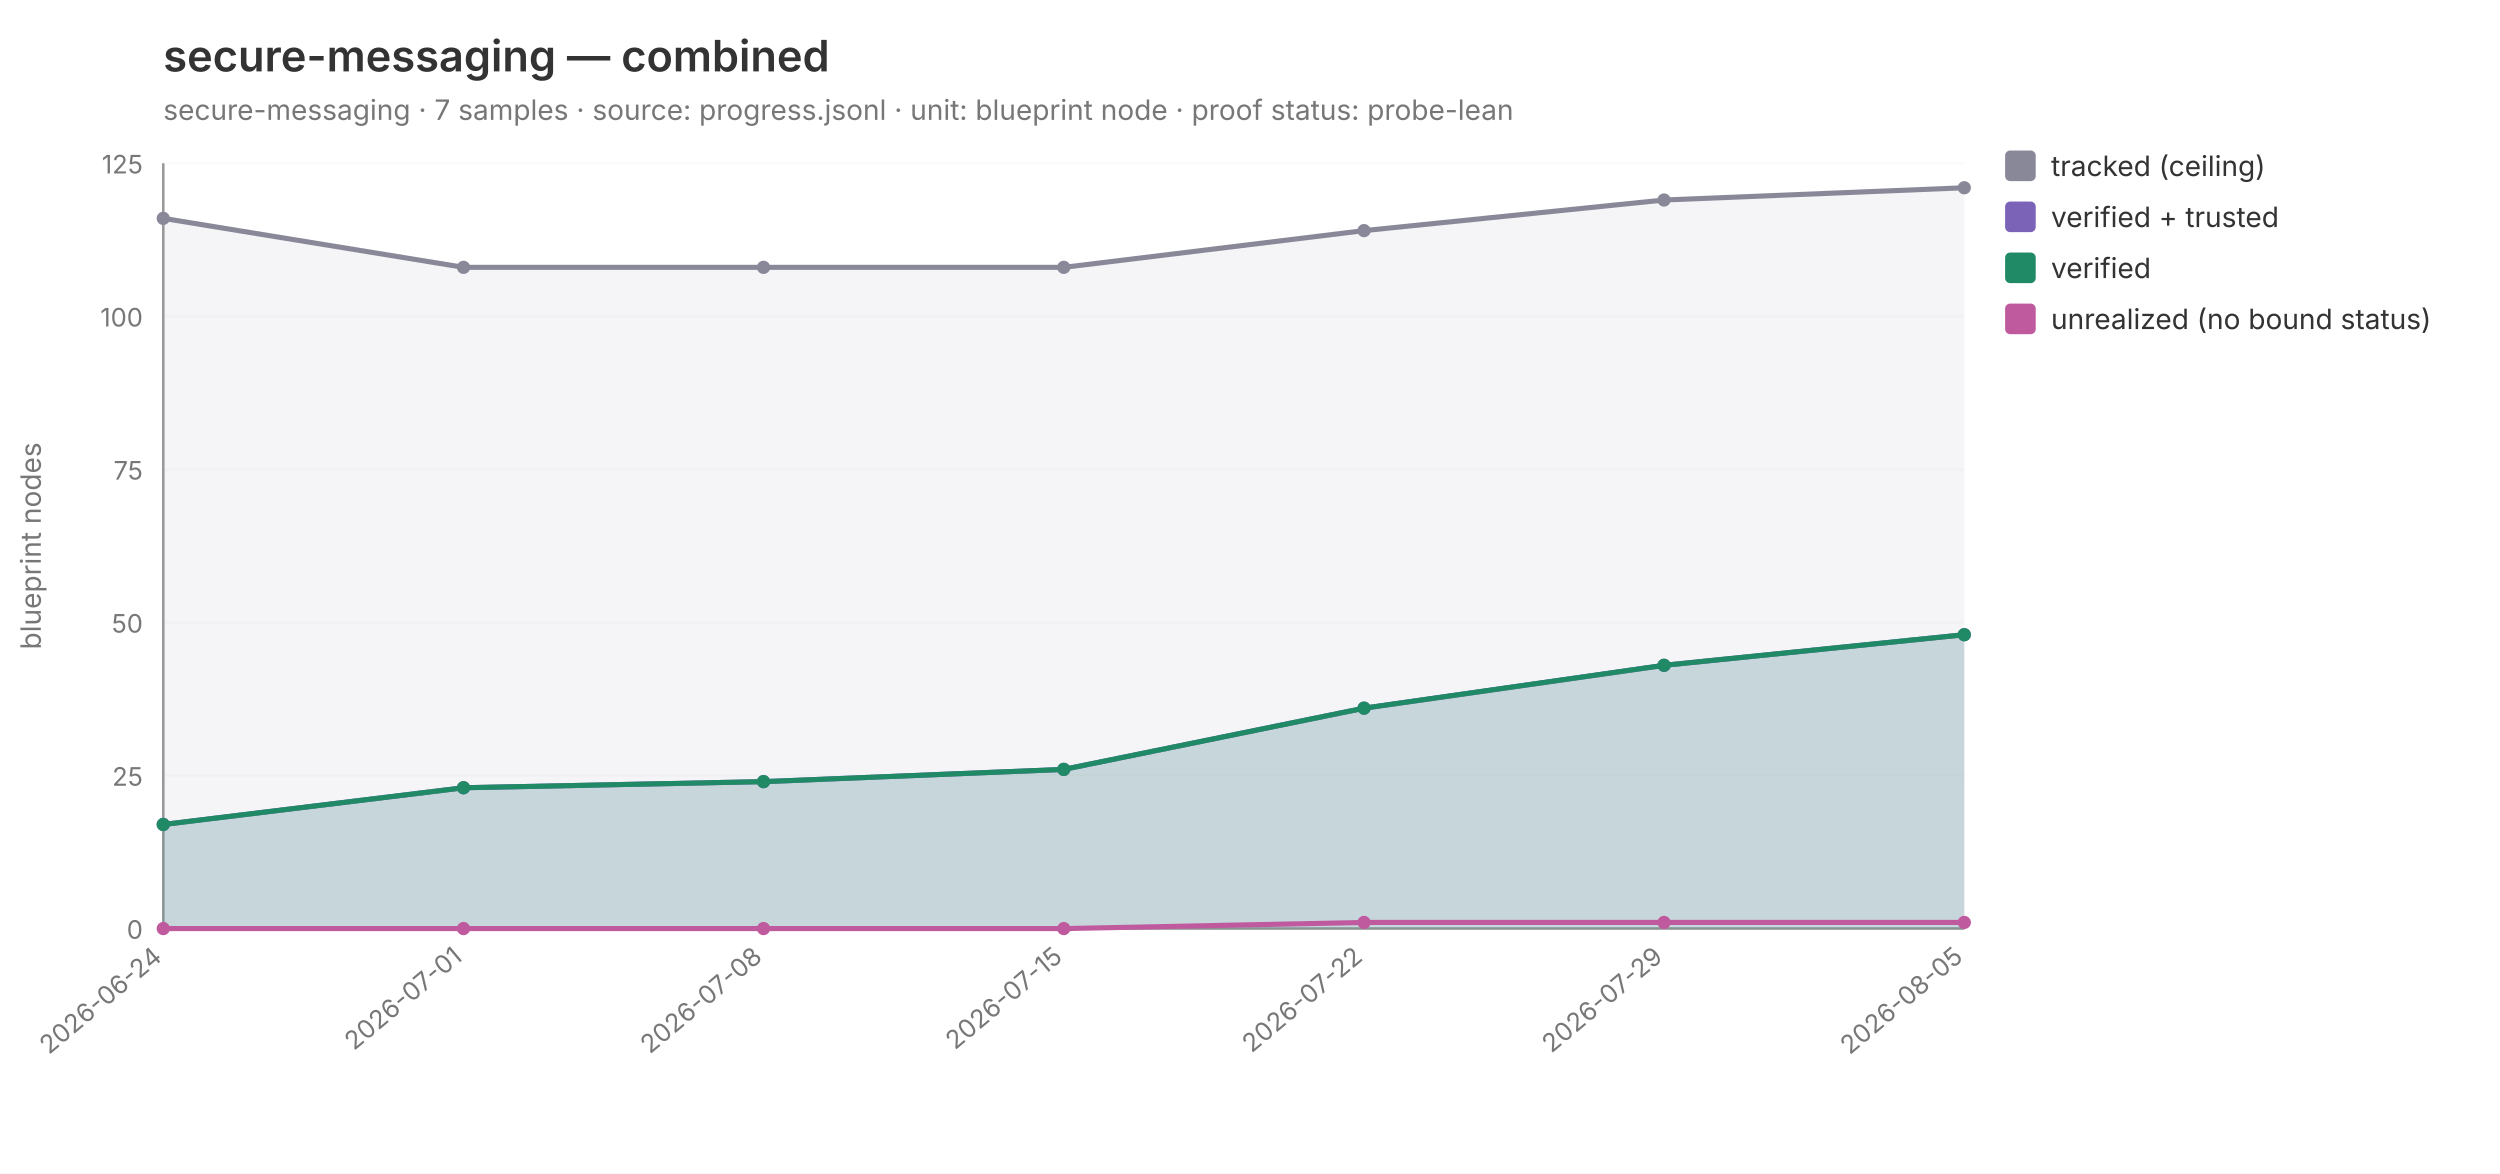
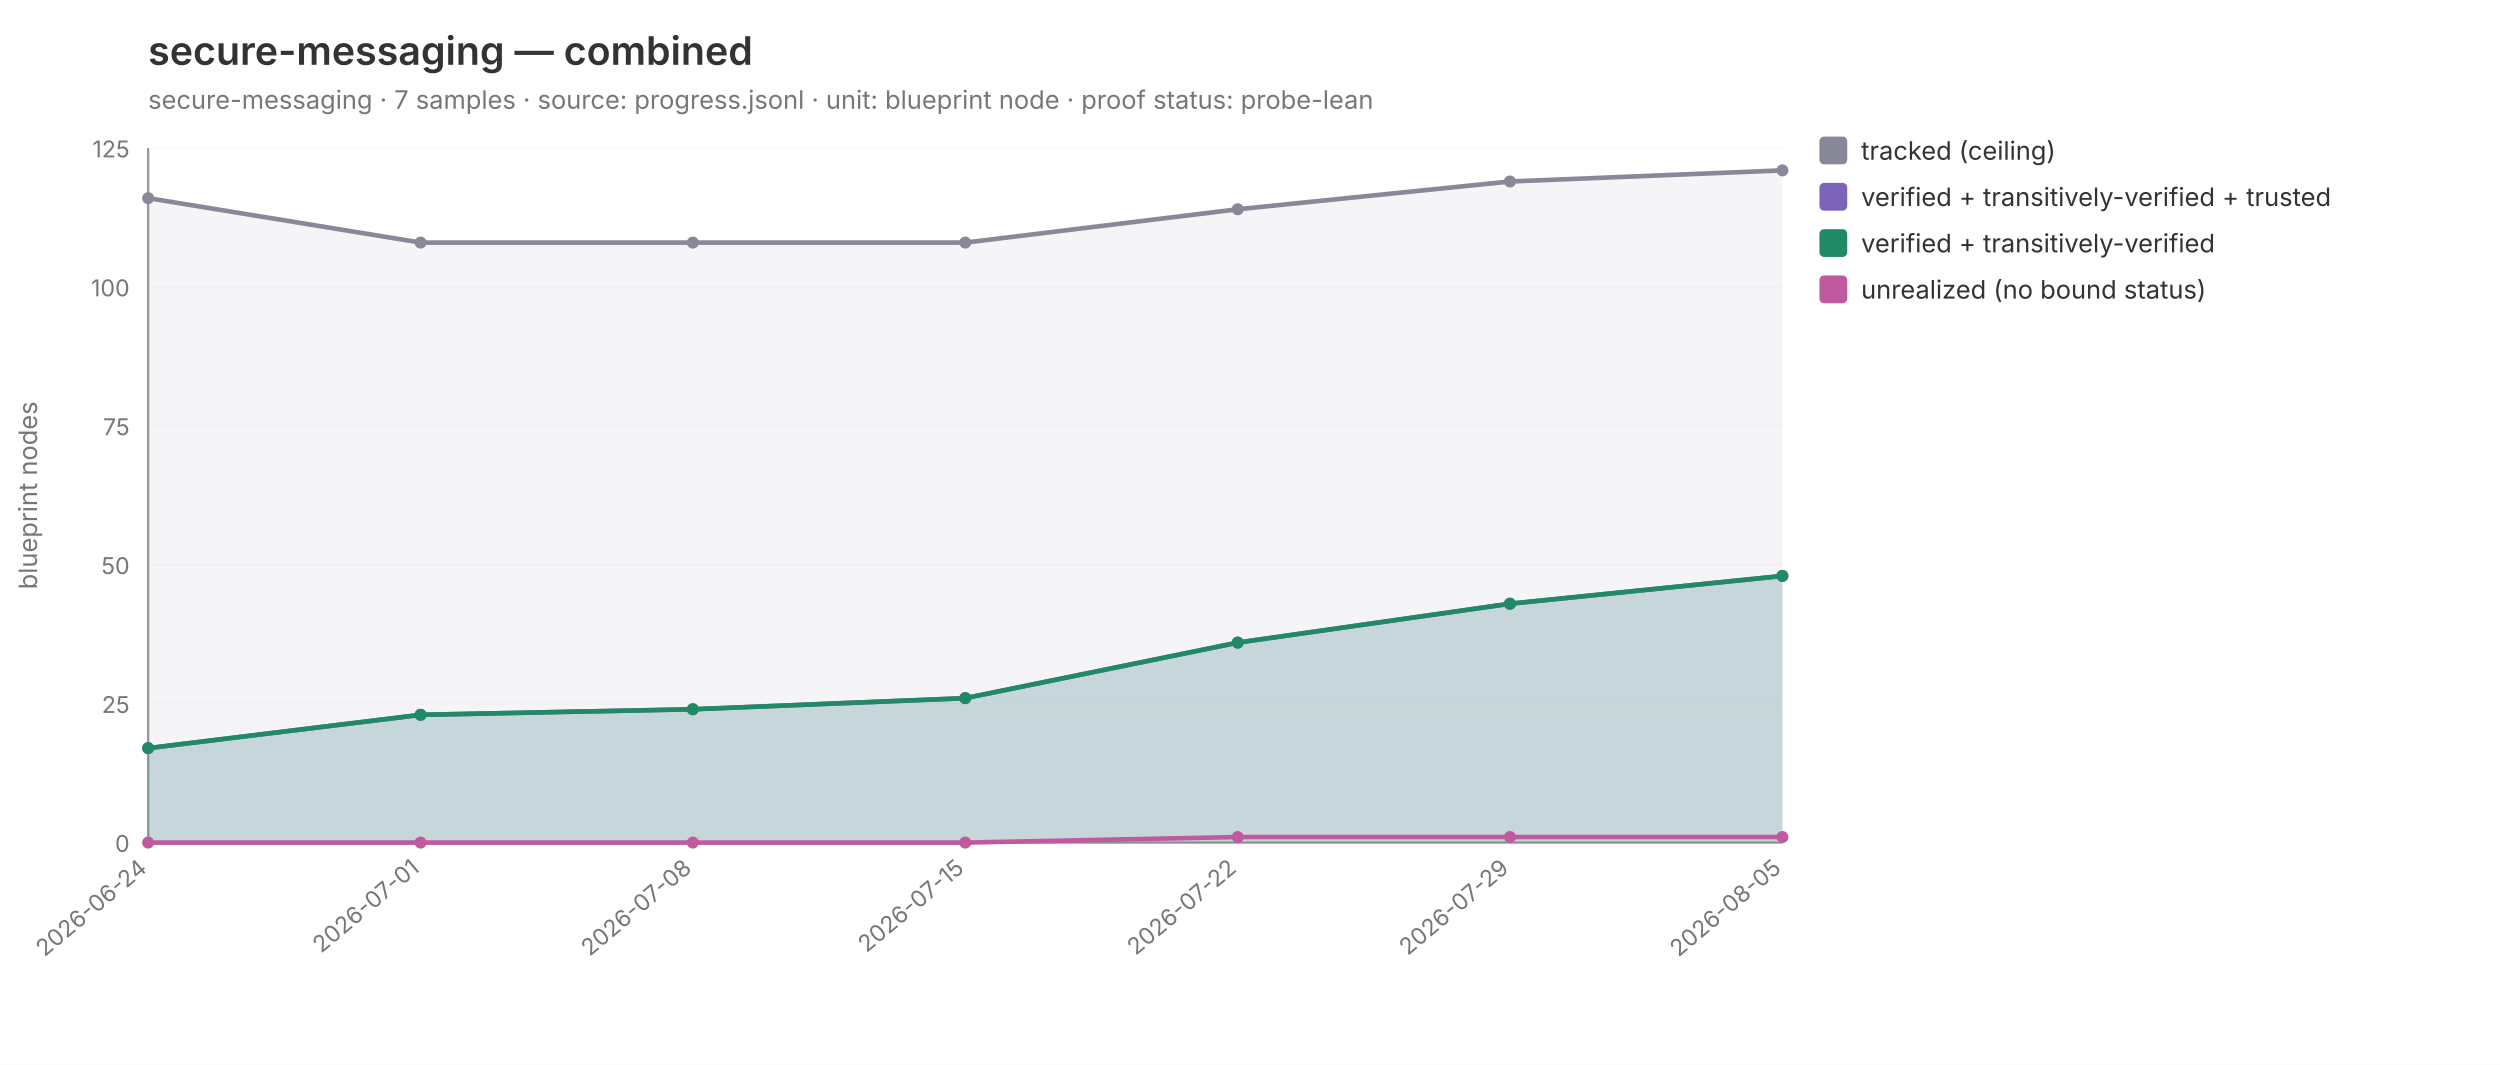
- <svg xmlns="http://www.w3.org/2000/svg" width="980" height="460" viewBox="0 0 980 460" font-family="system-ui, -apple-system, Segoe UI, sans-serif">
-   <rect width="980" height="460" fill="#FFFFFF" />
+ <svg xmlns="http://www.w3.org/2000/svg" width="1080" height="460" viewBox="0 0 1080 460" font-family="system-ui, -apple-system, Segoe UI, sans-serif">
+   <rect width="1080" height="460" fill="#FFFFFF" />
  <text x="64" y="28" font-size="17" font-weight="600" fill="#333333">secure-messaging — combined</text>
  <text x="64" y="47" font-size="11" fill="#777777">secure-messaging · 7 samples · source: progress.jsonl · unit: blueprint node · proof status: probe-lean</text>
  <line x1="64" y1="364.0" x2="770" y2="364.0" stroke="#E4E4E422" />
  <text x="56" y="368.0" font-size="10" text-anchor="end" fill="#777777">0</text>
  <line x1="64" y1="304.0" x2="770" y2="304.0" stroke="#E4E4E422" />
  <text x="56" y="308.0" font-size="10" text-anchor="end" fill="#777777">25</text>
  <line x1="64" y1="244.0" x2="770" y2="244.0" stroke="#E4E4E422" />
  <text x="56" y="248.0" font-size="10" text-anchor="end" fill="#777777">50</text>
  <line x1="64" y1="184.0" x2="770" y2="184.0" stroke="#E4E4E422" />
  <text x="56" y="188.0" font-size="10" text-anchor="end" fill="#777777">75</text>
  <line x1="64" y1="124.0" x2="770" y2="124.0" stroke="#E4E4E422" />
  <text x="56" y="128.0" font-size="10" text-anchor="end" fill="#777777">100</text>
  <line x1="64" y1="64.0" x2="770" y2="64.0" stroke="#E4E4E422" />
  <text x="56" y="68.0" font-size="10" text-anchor="end" fill="#777777">125</text>
  <line x1="64" y1="64" x2="64" y2="364" stroke="#999999" />
  <line x1="64" y1="364" x2="770" y2="364" stroke="#999999" />
  <text x="16" y="214.0" font-size="11" fill="#777777" text-anchor="middle" transform="rotate(-90 16 214.0)">blueprint nodes</text>
  <text x="64.0" y="376.0" font-size="10" fill="#777777" text-anchor="end" transform="rotate(-40 64.0 376.0)">2026-06-24</text>
  <text x="181.7" y="376.0" font-size="10" fill="#777777" text-anchor="end" transform="rotate(-40 181.7 376.0)">2026-07-01</text>
  <text x="299.3" y="376.0" font-size="10" fill="#777777" text-anchor="end" transform="rotate(-40 299.3 376.0)">2026-07-08</text>
  <text x="417.0" y="376.0" font-size="10" fill="#777777" text-anchor="end" transform="rotate(-40 417.0 376.0)">2026-07-15</text>
  <text x="534.7" y="376.0" font-size="10" fill="#777777" text-anchor="end" transform="rotate(-40 534.7 376.0)">2026-07-22</text>
  <text x="652.3" y="376.0" font-size="10" fill="#777777" text-anchor="end" transform="rotate(-40 652.3 376.0)">2026-07-29</text>
  <text x="770.0" y="376.0" font-size="10" fill="#777777" text-anchor="end" transform="rotate(-40 770.0 376.0)">2026-08-05</text>
  <polygon points="64.0,85.6 181.7,104.8 299.3,104.8 417.0,104.8 534.7,90.4 652.3,78.4 770.0,73.6 770.0,364.0 64.0,364.0" fill="#888899" fill-opacity="0.08" stroke="none" />
  <polygon points="64.0,323.2 181.7,308.8 299.3,306.4 417.0,301.6 534.7,277.6 652.3,260.8 770.0,248.8 770.0,364.0 64.0,364.0" fill="#7B64B8" fill-opacity="0.12" stroke="none" />
  <polygon points="64.0,323.2 181.7,308.8 299.3,306.4 417.0,301.6 534.7,277.6 652.3,260.8 770.0,248.8 770.0,364.0 64.0,364.0" fill="#1F8A65" fill-opacity="0.16" stroke="none" />
  <polyline points="64.0,85.6 181.7,104.8 299.3,104.8 417.0,104.8 534.7,90.4 652.3,78.4 770.0,73.6" fill="none" stroke="#888899" stroke-width="2.0" stroke-linejoin="round" />
  <circle cx="64.0" cy="85.6" r="2.6" fill="#888899" />
  <circle cx="181.7" cy="104.8" r="2.6" fill="#888899" />
  <circle cx="299.3" cy="104.8" r="2.6" fill="#888899" />
  <circle cx="417.0" cy="104.8" r="2.6" fill="#888899" />
  <circle cx="534.7" cy="90.4" r="2.6" fill="#888899" />
  <circle cx="652.3" cy="78.4" r="2.6" fill="#888899" />
  <circle cx="770.0" cy="73.6" r="2.6" fill="#888899" />
  <polyline points="64.0,323.2 181.7,308.8 299.3,306.4 417.0,301.6 534.7,277.6 652.3,260.8 770.0,248.8" fill="none" stroke="#7B64B8" stroke-width="2.0" stroke-linejoin="round" />
  <circle cx="64.0" cy="323.2" r="2.6" fill="#7B64B8" />
  <circle cx="181.7" cy="308.8" r="2.6" fill="#7B64B8" />
  <circle cx="299.3" cy="306.4" r="2.6" fill="#7B64B8" />
  <circle cx="417.0" cy="301.6" r="2.6" fill="#7B64B8" />
  <circle cx="534.7" cy="277.6" r="2.6" fill="#7B64B8" />
  <circle cx="652.3" cy="260.8" r="2.6" fill="#7B64B8" />
  <circle cx="770.0" cy="248.8" r="2.6" fill="#7B64B8" />
  <polyline points="64.0,323.2 181.7,308.8 299.3,306.4 417.0,301.6 534.7,277.6 652.3,260.8 770.0,248.8" fill="none" stroke="#1F8A65" stroke-width="2.0" stroke-linejoin="round" />
  <circle cx="64.0" cy="323.2" r="2.6" fill="#1F8A65" />
  <circle cx="181.7" cy="308.8" r="2.6" fill="#1F8A65" />
  <circle cx="299.3" cy="306.4" r="2.6" fill="#1F8A65" />
  <circle cx="417.0" cy="301.6" r="2.6" fill="#1F8A65" />
  <circle cx="534.7" cy="277.6" r="2.6" fill="#1F8A65" />
  <circle cx="652.3" cy="260.8" r="2.6" fill="#1F8A65" />
  <circle cx="770.0" cy="248.8" r="2.6" fill="#1F8A65" />
  <polyline points="64.0,364.0 181.7,364.0 299.3,364.0 417.0,364.0 534.7,361.6 652.3,361.6 770.0,361.6" fill="none" stroke="#C05A9E" stroke-width="2.0" stroke-linejoin="round" />
  <circle cx="64.0" cy="364.0" r="2.6" fill="#C05A9E" />
  <circle cx="181.7" cy="364.0" r="2.6" fill="#C05A9E" />
  <circle cx="299.3" cy="364.0" r="2.6" fill="#C05A9E" />
  <circle cx="417.0" cy="364.0" r="2.6" fill="#C05A9E" />
  <circle cx="534.7" cy="361.6" r="2.6" fill="#C05A9E" />
  <circle cx="652.3" cy="361.6" r="2.6" fill="#C05A9E" />
  <circle cx="770.0" cy="361.6" r="2.6" fill="#C05A9E" />
  <rect x="786" y="59" width="12" height="12" rx="2" fill="#888899" />
  <text x="804" y="69" font-size="11" fill="#333333">tracked (ceiling)</text>
  <rect x="786" y="79" width="12" height="12" rx="2" fill="#7B64B8" />
-   <text x="804" y="89" font-size="11" fill="#333333">verified + trusted</text>
+   <text x="804" y="89" font-size="11" fill="#333333">verified + transitively-verified + trusted</text>
  <rect x="786" y="99" width="12" height="12" rx="2" fill="#1F8A65" />
-   <text x="804" y="109" font-size="11" fill="#333333">verified</text>
+   <text x="804" y="109" font-size="11" fill="#333333">verified + transitively-verified</text>
  <rect x="786" y="119" width="12" height="12" rx="2" fill="#C05A9E" />
  <text x="804" y="129" font-size="11" fill="#333333">unrealized (no bound status)</text>
</svg>
